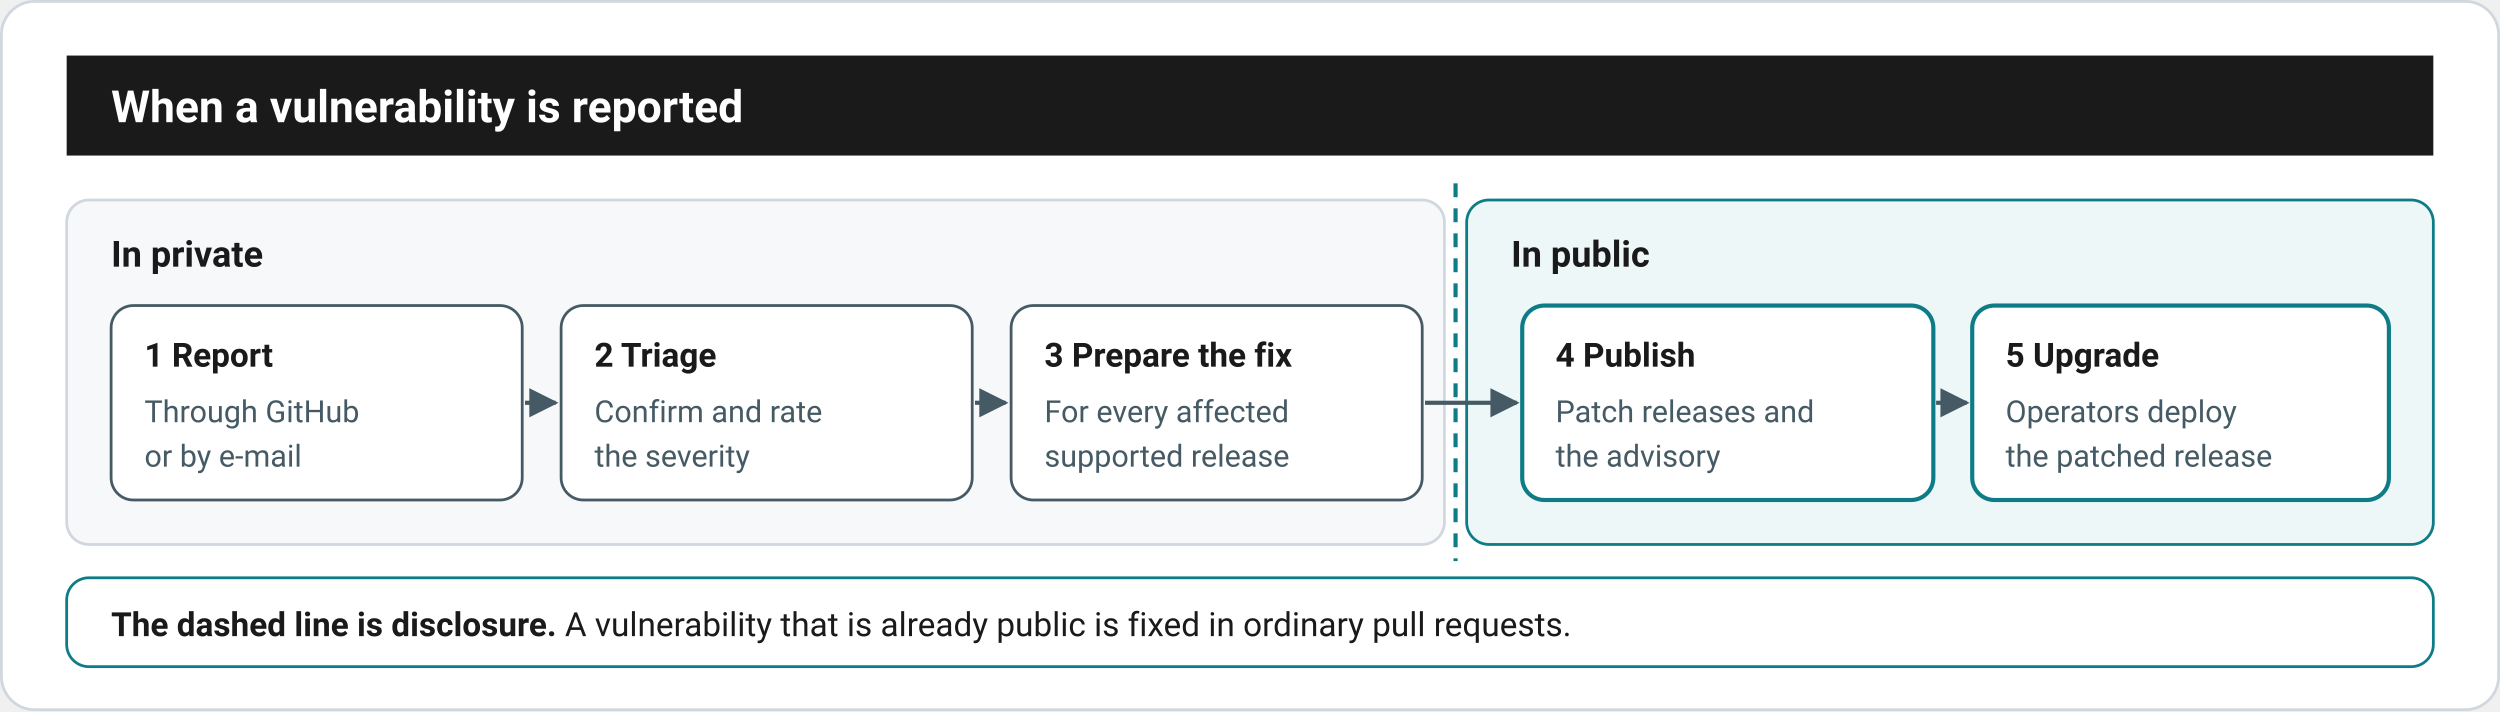
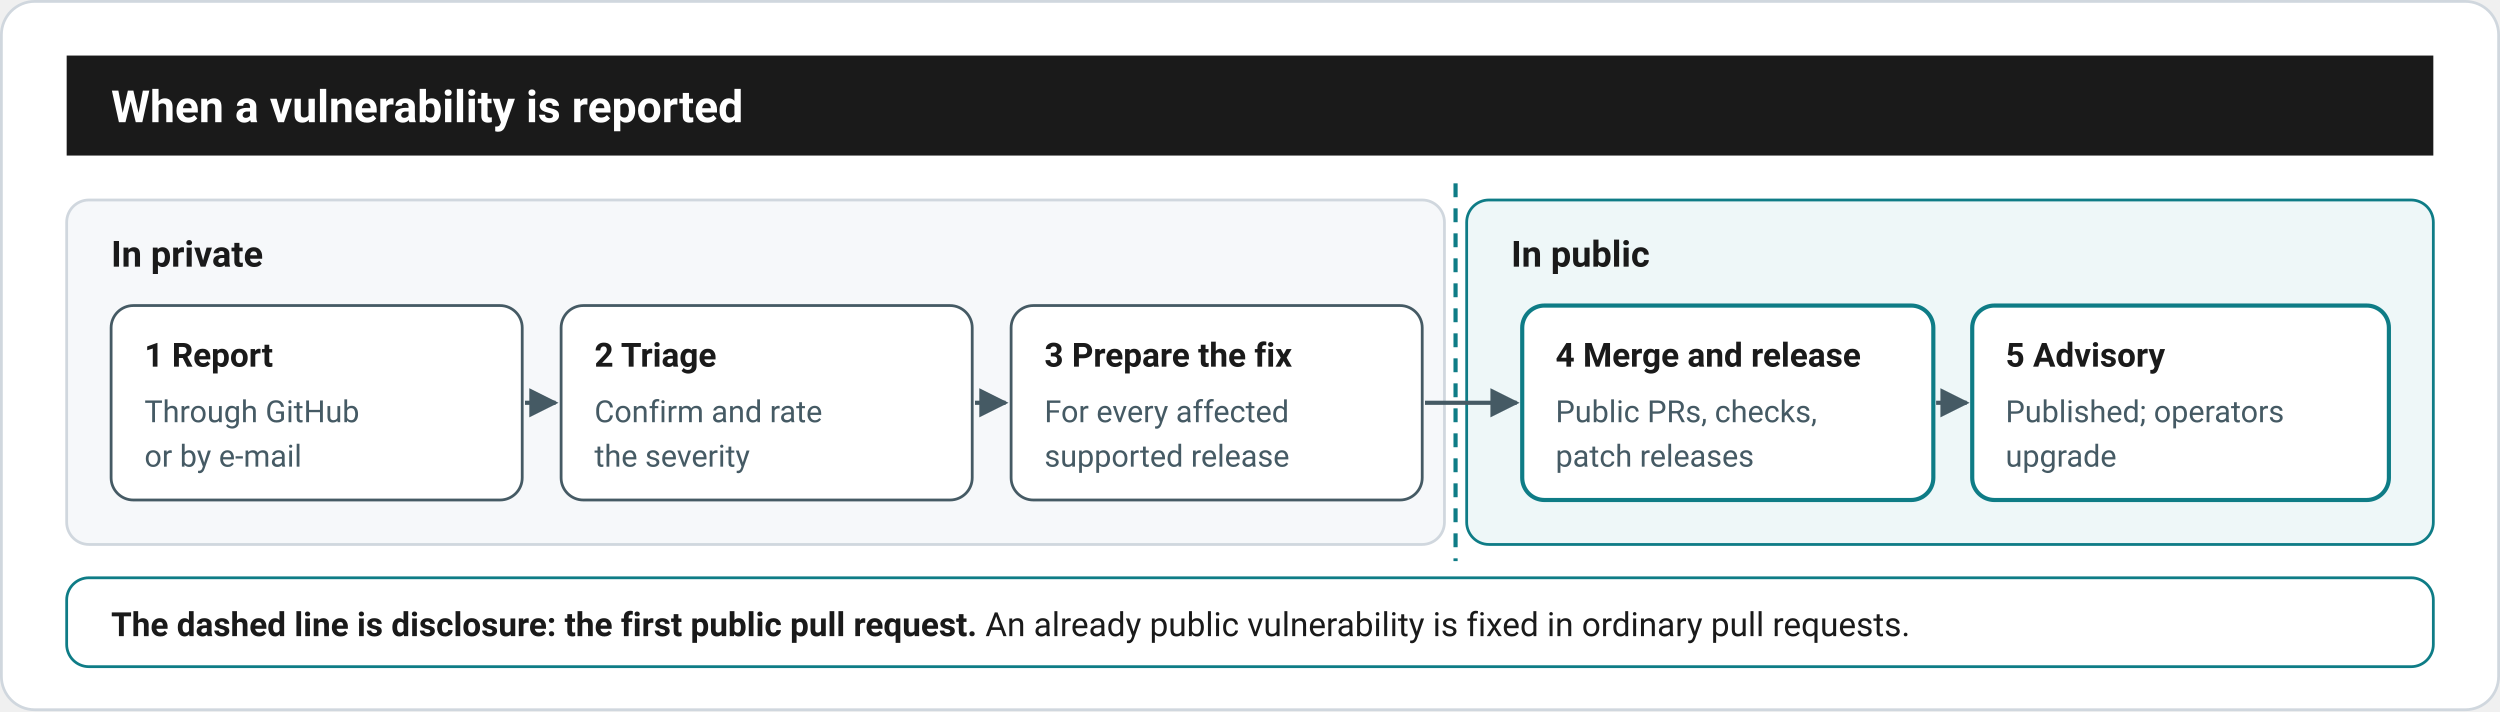
<svg xmlns="http://www.w3.org/2000/svg" width="900" height="256" viewBox="0 0 900 256" role="img" aria-labelledby="title desc" font-family="system-ui, -apple-system, Segoe UI, Roboto, sans-serif">
  <defs>
    <marker id="arrow" viewBox="0 0 10 10" refX="9" refY="5" markerWidth="7" markerHeight="7" orient="auto">
      <path d="M0 0 L10 5 L0 10 z" fill="#455a64" />
    </marker>
  </defs>
  <rect x="0.5" y="0.5" width="899" height="255" rx="12" fill="#ffffff" stroke="#d0d7de" />
  <rect x="24" y="20" width="852" height="36" fill="#1a1a1a" />
  <text x="40" y="44" fill="#ffffff" font-size="16" font-weight="700">When a vulnerability is reported</text>
  <rect x="24" y="72" width="496" height="124" rx="8" fill="#f6f8fa" stroke="#d0d7de" />
  <rect x="528" y="72" width="348" height="124" rx="8" fill="#eef7f8" stroke="#0e7c86" />
  <text x="40" y="96" fill="#1a1a1a" font-size="13" font-weight="700">In private</text>
  <text x="544" y="96" fill="#1a1a1a" font-size="13" font-weight="700">In public</text>
  <rect x="40" y="110" width="148" height="70" rx="8" fill="#ffffff" stroke="#455a64" />
  <text x="52" y="132" fill="#1a1a1a" font-size="12" font-weight="700">1 Report</text>
  <text x="52" y="152" fill="#455a64" font-size="11">Through GitHub</text>
  <text x="52" y="168" fill="#455a64" font-size="11">or by e-mail</text>
  <line x1="189" y1="145" x2="200" y2="145" stroke="#455a64" stroke-width="1.5" marker-end="url(#arrow)" />
  <rect x="202" y="110" width="148" height="70" rx="8" fill="#ffffff" stroke="#455a64" />
  <text x="214" y="132" fill="#1a1a1a" font-size="12" font-weight="700">2 Triage</text>
  <text x="214" y="152" fill="#455a64" font-size="11">Confirm and rate</text>
  <text x="214" y="168" fill="#455a64" font-size="11">the severity</text>
  <line x1="351" y1="145" x2="362" y2="145" stroke="#455a64" stroke-width="1.5" marker-end="url(#arrow)" />
  <rect x="364" y="110" width="148" height="70" rx="8" fill="#ffffff" stroke="#455a64" />
  <text x="376" y="132" fill="#1a1a1a" font-size="12" font-weight="700">3 Prepare the fix</text>
  <text x="376" y="152" fill="#455a64" font-size="11">For every affected</text>
  <text x="376" y="168" fill="#455a64" font-size="11">supported release</text>
  <line x1="524" y1="66" x2="524" y2="202" stroke="#0e7c86" stroke-width="1.5" stroke-dasharray="5 4" />
  <line x1="513" y1="145" x2="546" y2="145" stroke="#455a64" stroke-width="1.5" marker-end="url(#arrow)" />
  <rect x="548" y="110" width="148" height="70" rx="8" fill="#ffffff" stroke="#0e7c86" stroke-width="1.5" />
-   <text x="560" y="132" fill="#1a1a1a" font-size="12" font-weight="700">4 Publish</text>
-   <text x="560" y="152" fill="#455a64" font-size="11">Patch releases and</text>
-   <text x="560" y="168" fill="#455a64" font-size="11">the advisory</text>
+   <text x="560" y="132" fill="#1a1a1a" font-size="12" font-weight="700">4 Merge and release</text>
+   <text x="560" y="152" fill="#455a64" font-size="11">Public PRs, checks,</text>
+   <text x="560" y="168" fill="#455a64" font-size="11">patch releases</text>
  <line x1="697" y1="145" x2="708" y2="145" stroke="#455a64" stroke-width="1.5" marker-end="url(#arrow)" />
  <rect x="710" y="110" width="150" height="70" rx="8" fill="#ffffff" stroke="#0e7c86" stroke-width="1.5" />
-   <text x="722" y="132" fill="#1a1a1a" font-size="12" font-weight="700">5 Upgrade</text>
-   <text x="722" y="152" fill="#455a64" font-size="11">Operators deploy</text>
-   <text x="722" y="168" fill="#455a64" font-size="11">the patched release</text>
+   <text x="722" y="132" fill="#1a1a1a" font-size="12" font-weight="700">5 Advisory</text>
+   <text x="722" y="152" fill="#455a64" font-size="11">Published; operators</text>
+   <text x="722" y="168" fill="#455a64" font-size="11">upgrade</text>
  <rect x="24" y="208" width="852" height="32" rx="8" fill="#ffffff" stroke="#0e7c86" />
  <text x="40" y="229" fill="#1a1a1a" font-size="12">
-     <tspan font-weight="700">The dashed line is disclosure.</tspan> A vulnerability that is already public is fixed in ordinary pull requests.</text>
+     <tspan font-weight="700">The dashed line is disclosure: the first public pull request.</tspan> An already public vulnerability is fixed in ordinary pull requests.</text>
</svg>
